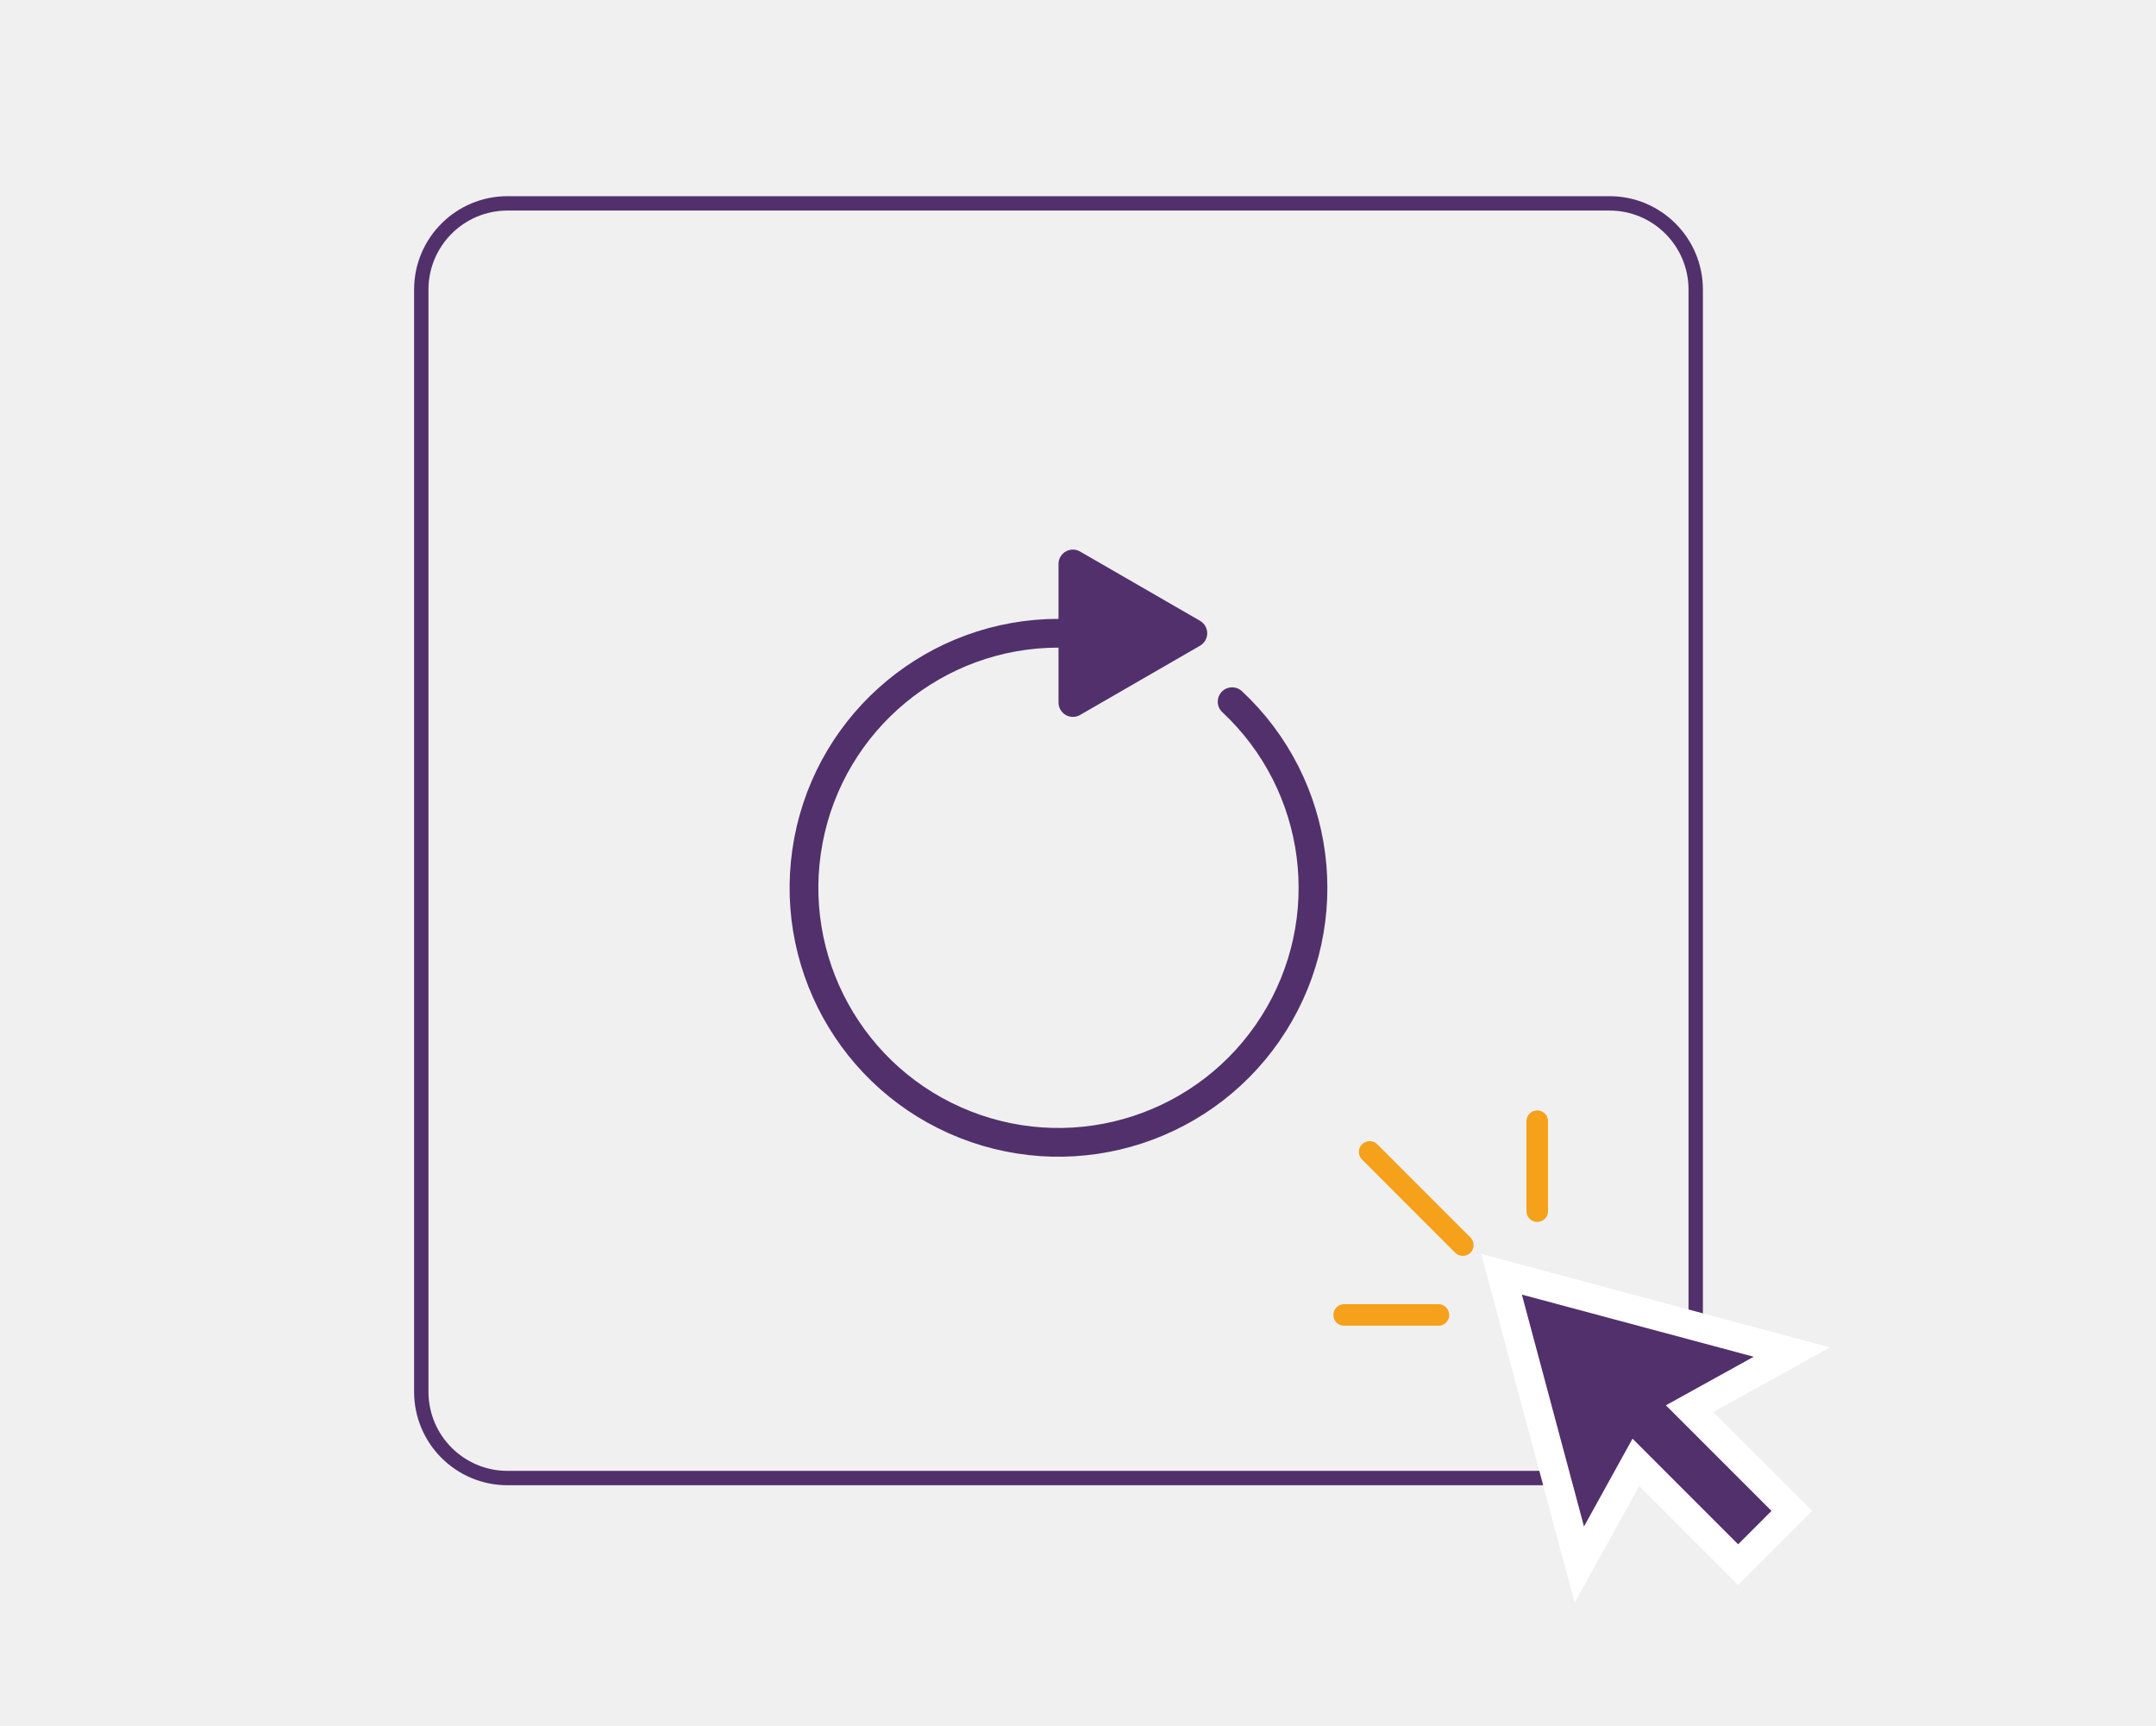
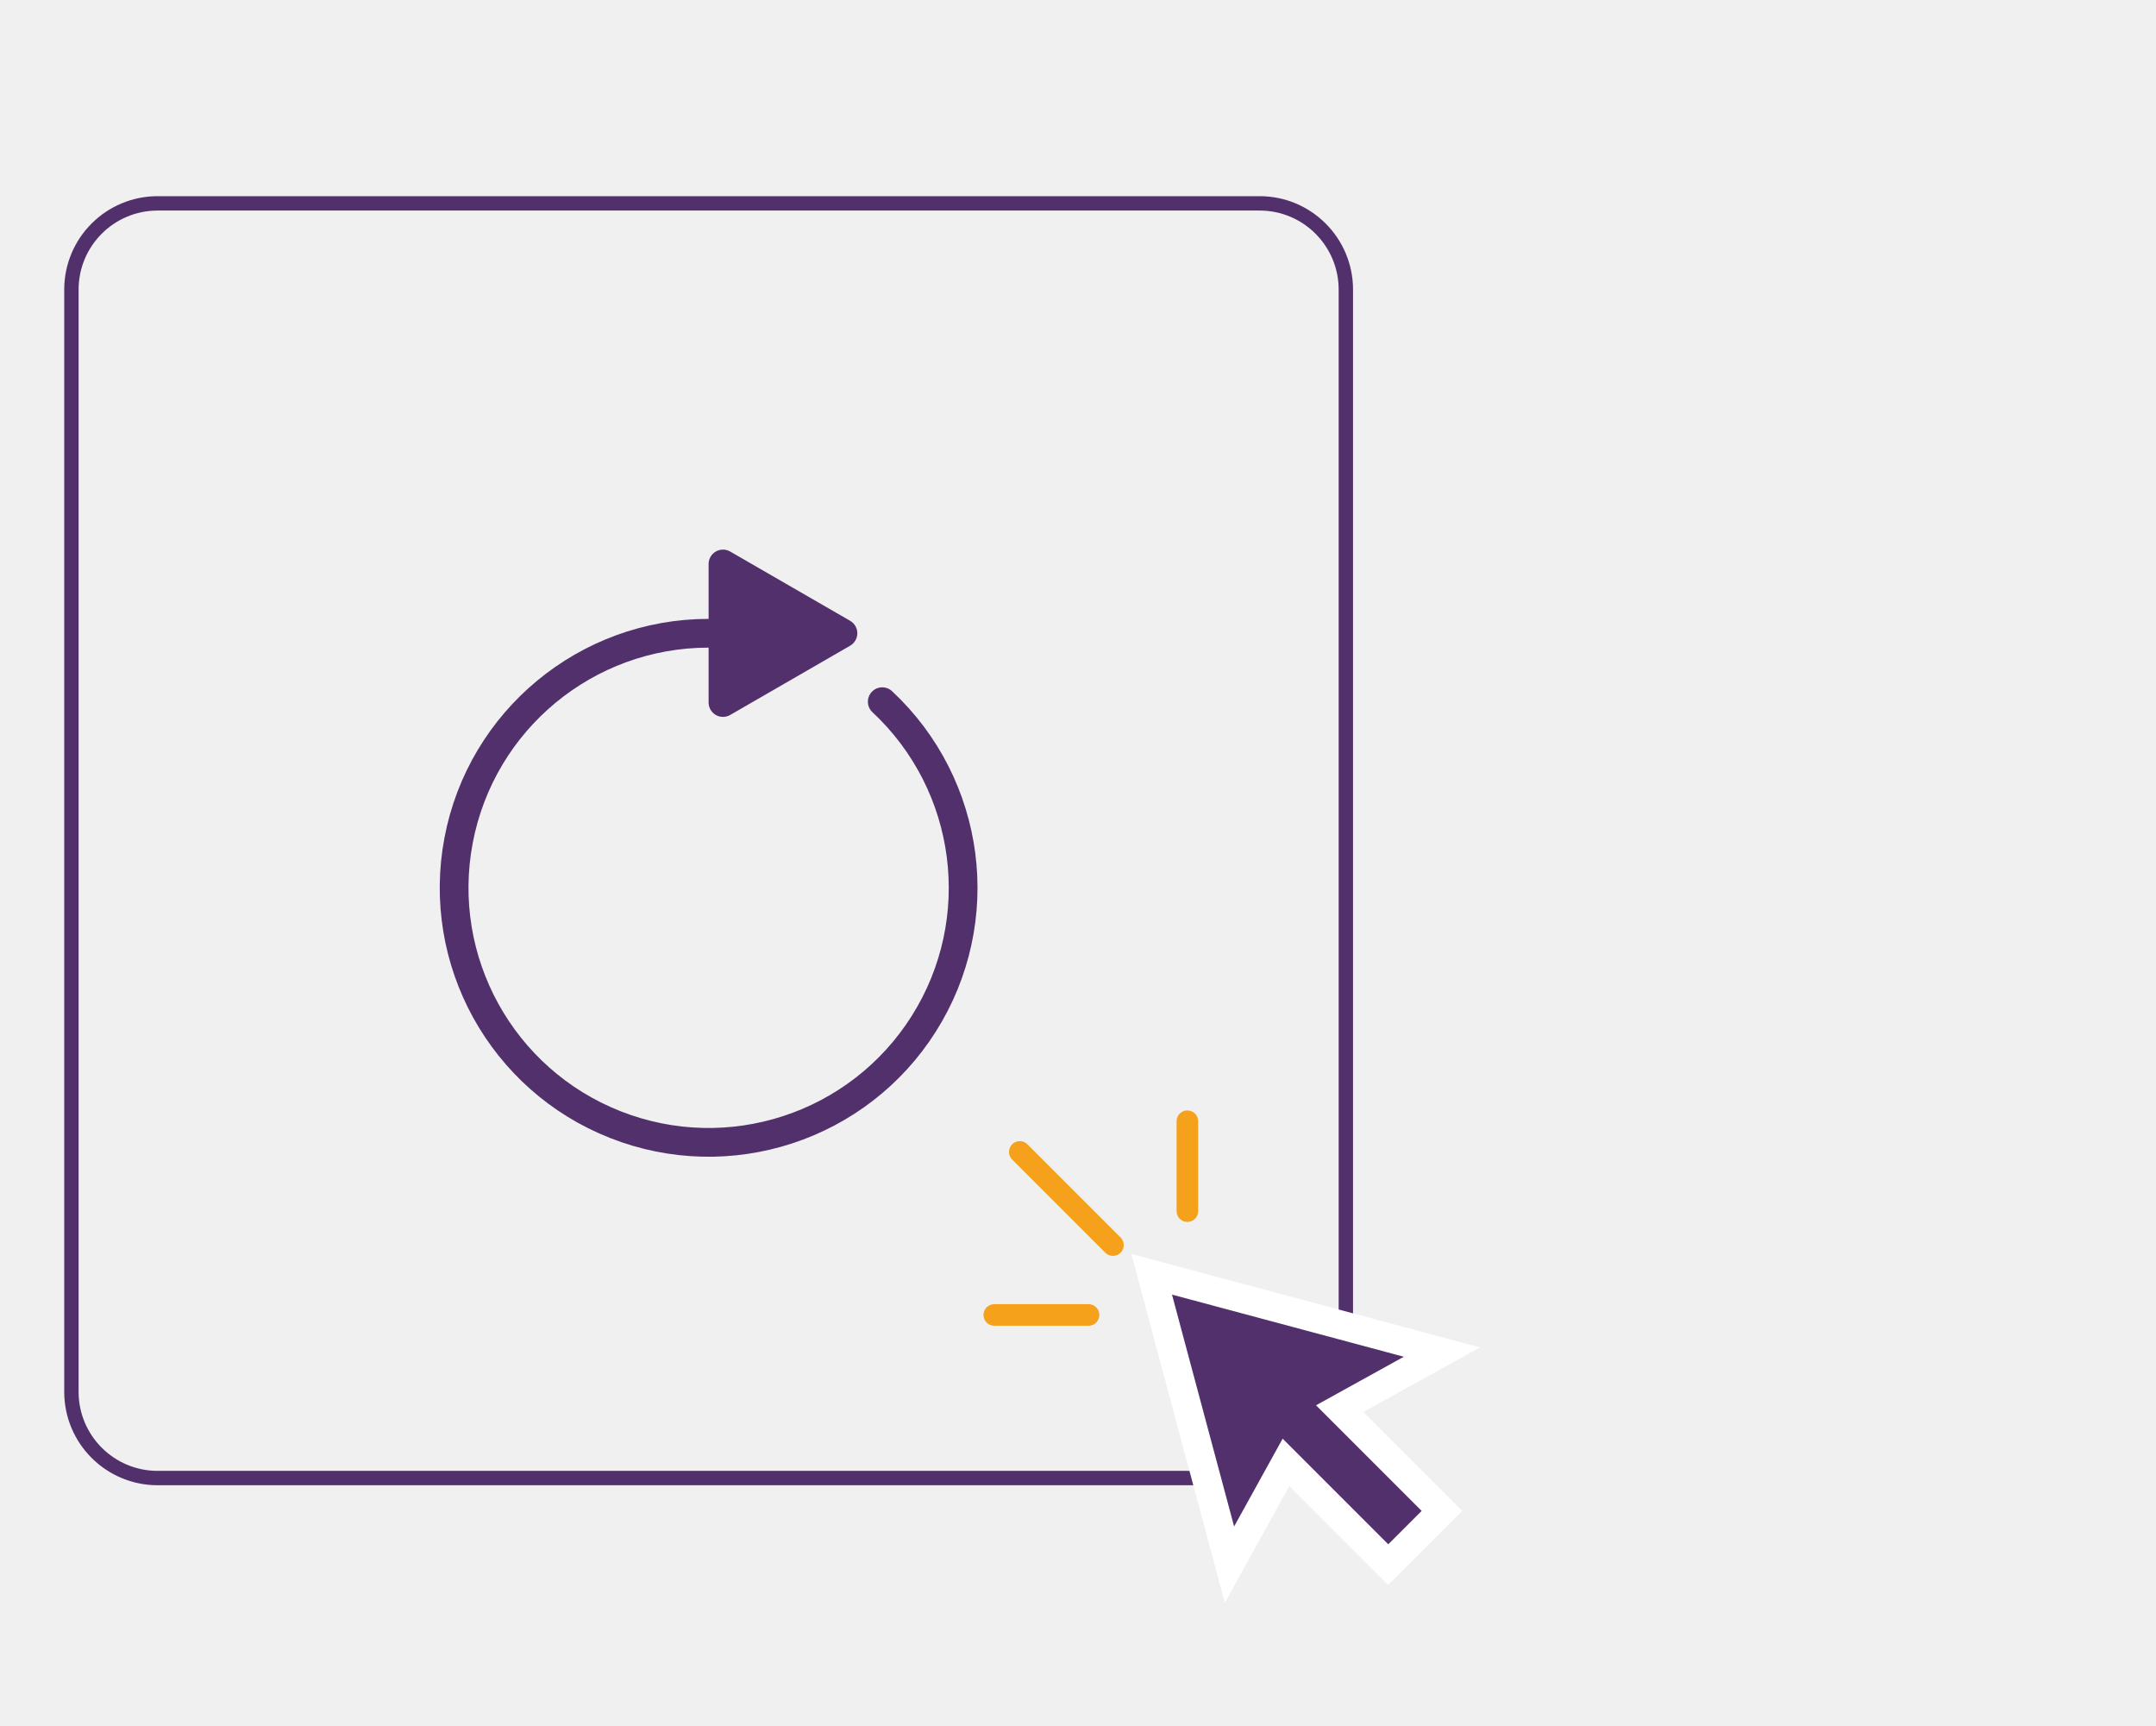
<svg xmlns="http://www.w3.org/2000/svg" id="refresh" viewBox="0 0 150 120">
-   <line x1="101.772" y1="86.608" x2="95.292" y2="80.127" fill="none" stroke="#f5a11b" stroke-linecap="round" stroke-miterlimit="10" stroke-width="1.5" />
-   <line x1="106.951" y1="84.246" x2="106.951" y2="77.992" fill="none" stroke="#f5a11b" stroke-linecap="round" stroke-miterlimit="10" stroke-width="1.5" />
-   <line x1="100.075" y1="91.468" x2="93.518" y2="91.468" fill="none" stroke="#f5a11b" stroke-linecap="round" stroke-miterlimit="10" stroke-width="1.5" />
-   <rect x="29.31" y="14.146" width="88.667" height="88.667" rx="6" ry="6" fill="none" stroke="#52306c" stroke-miterlimit="10" />
-   <polygon points="124.664 94.05 114.566 91.344 104.467 88.638 107.173 98.737 109.879 108.835 113.813 101.72 120.928 108.835 124.664 105.098 117.549 97.984 124.664 94.05" fill="#52306c" stroke="#fff" stroke-miterlimit="10" stroke-width="2" />
-   <path d="M85.724,48.81a17.706,17.706,0,1,1-12.081-4.762" fill="none" stroke="#52306c" stroke-linecap="round" stroke-miterlimit="10" stroke-width="2" />
-   <path d="M83.49,43.183a1,1,0,0,1,0,1.732l-4.173,2.409-4.173,2.409a1,1,0,0,1-1.5-.866V39.23a1,1,0,0,1,1.5-.866l4.173,2.409Z" fill="#52306c" />
+   <line x1="77.43" y1="86.608" x2="70.949" y2="80.127" fill="none" stroke="#f5a11b" stroke-linecap="round" stroke-miterlimit="10" stroke-width="1.5" />
+   <line x1="82.609" y1="84.246" x2="82.609" y2="77.992" fill="none" stroke="#f5a11b" stroke-linecap="round" stroke-miterlimit="10" stroke-width="1.5" />
+   <line x1="75.732" y1="91.468" x2="69.175" y2="91.468" fill="none" stroke="#f5a11b" stroke-linecap="round" stroke-miterlimit="10" stroke-width="1.5" />
+   <rect x="4.968" y="14.146" width="88.667" height="88.667" rx="6" ry="6" fill="none" stroke="#52306c" stroke-miterlimit="10" />
+   <polygon points="100.322 94.05 90.223 91.344 80.125 88.638 82.831 98.737 85.537 108.835 89.47 101.72 96.585 108.835 100.322 105.098 93.207 97.984 100.322 94.05" fill="#52306c" stroke="#fff" stroke-miterlimit="10" stroke-width="2" />
+   <path d="M61.382,48.81A17.706,17.706,0,1,1,49.3,44.049" fill="none" stroke="#52306c" stroke-linecap="round" stroke-miterlimit="10" stroke-width="2" />
+   <path d="M59.147,43.183a1,1,0,0,1,0,1.732l-4.173,2.409L50.8,49.733a1,1,0,0,1-1.5-.866V39.23a1,1,0,0,1,1.5-.866l4.173,2.409Z" fill="#52306c" />
  <rect width="150" height="120" fill="none" />
</svg>
